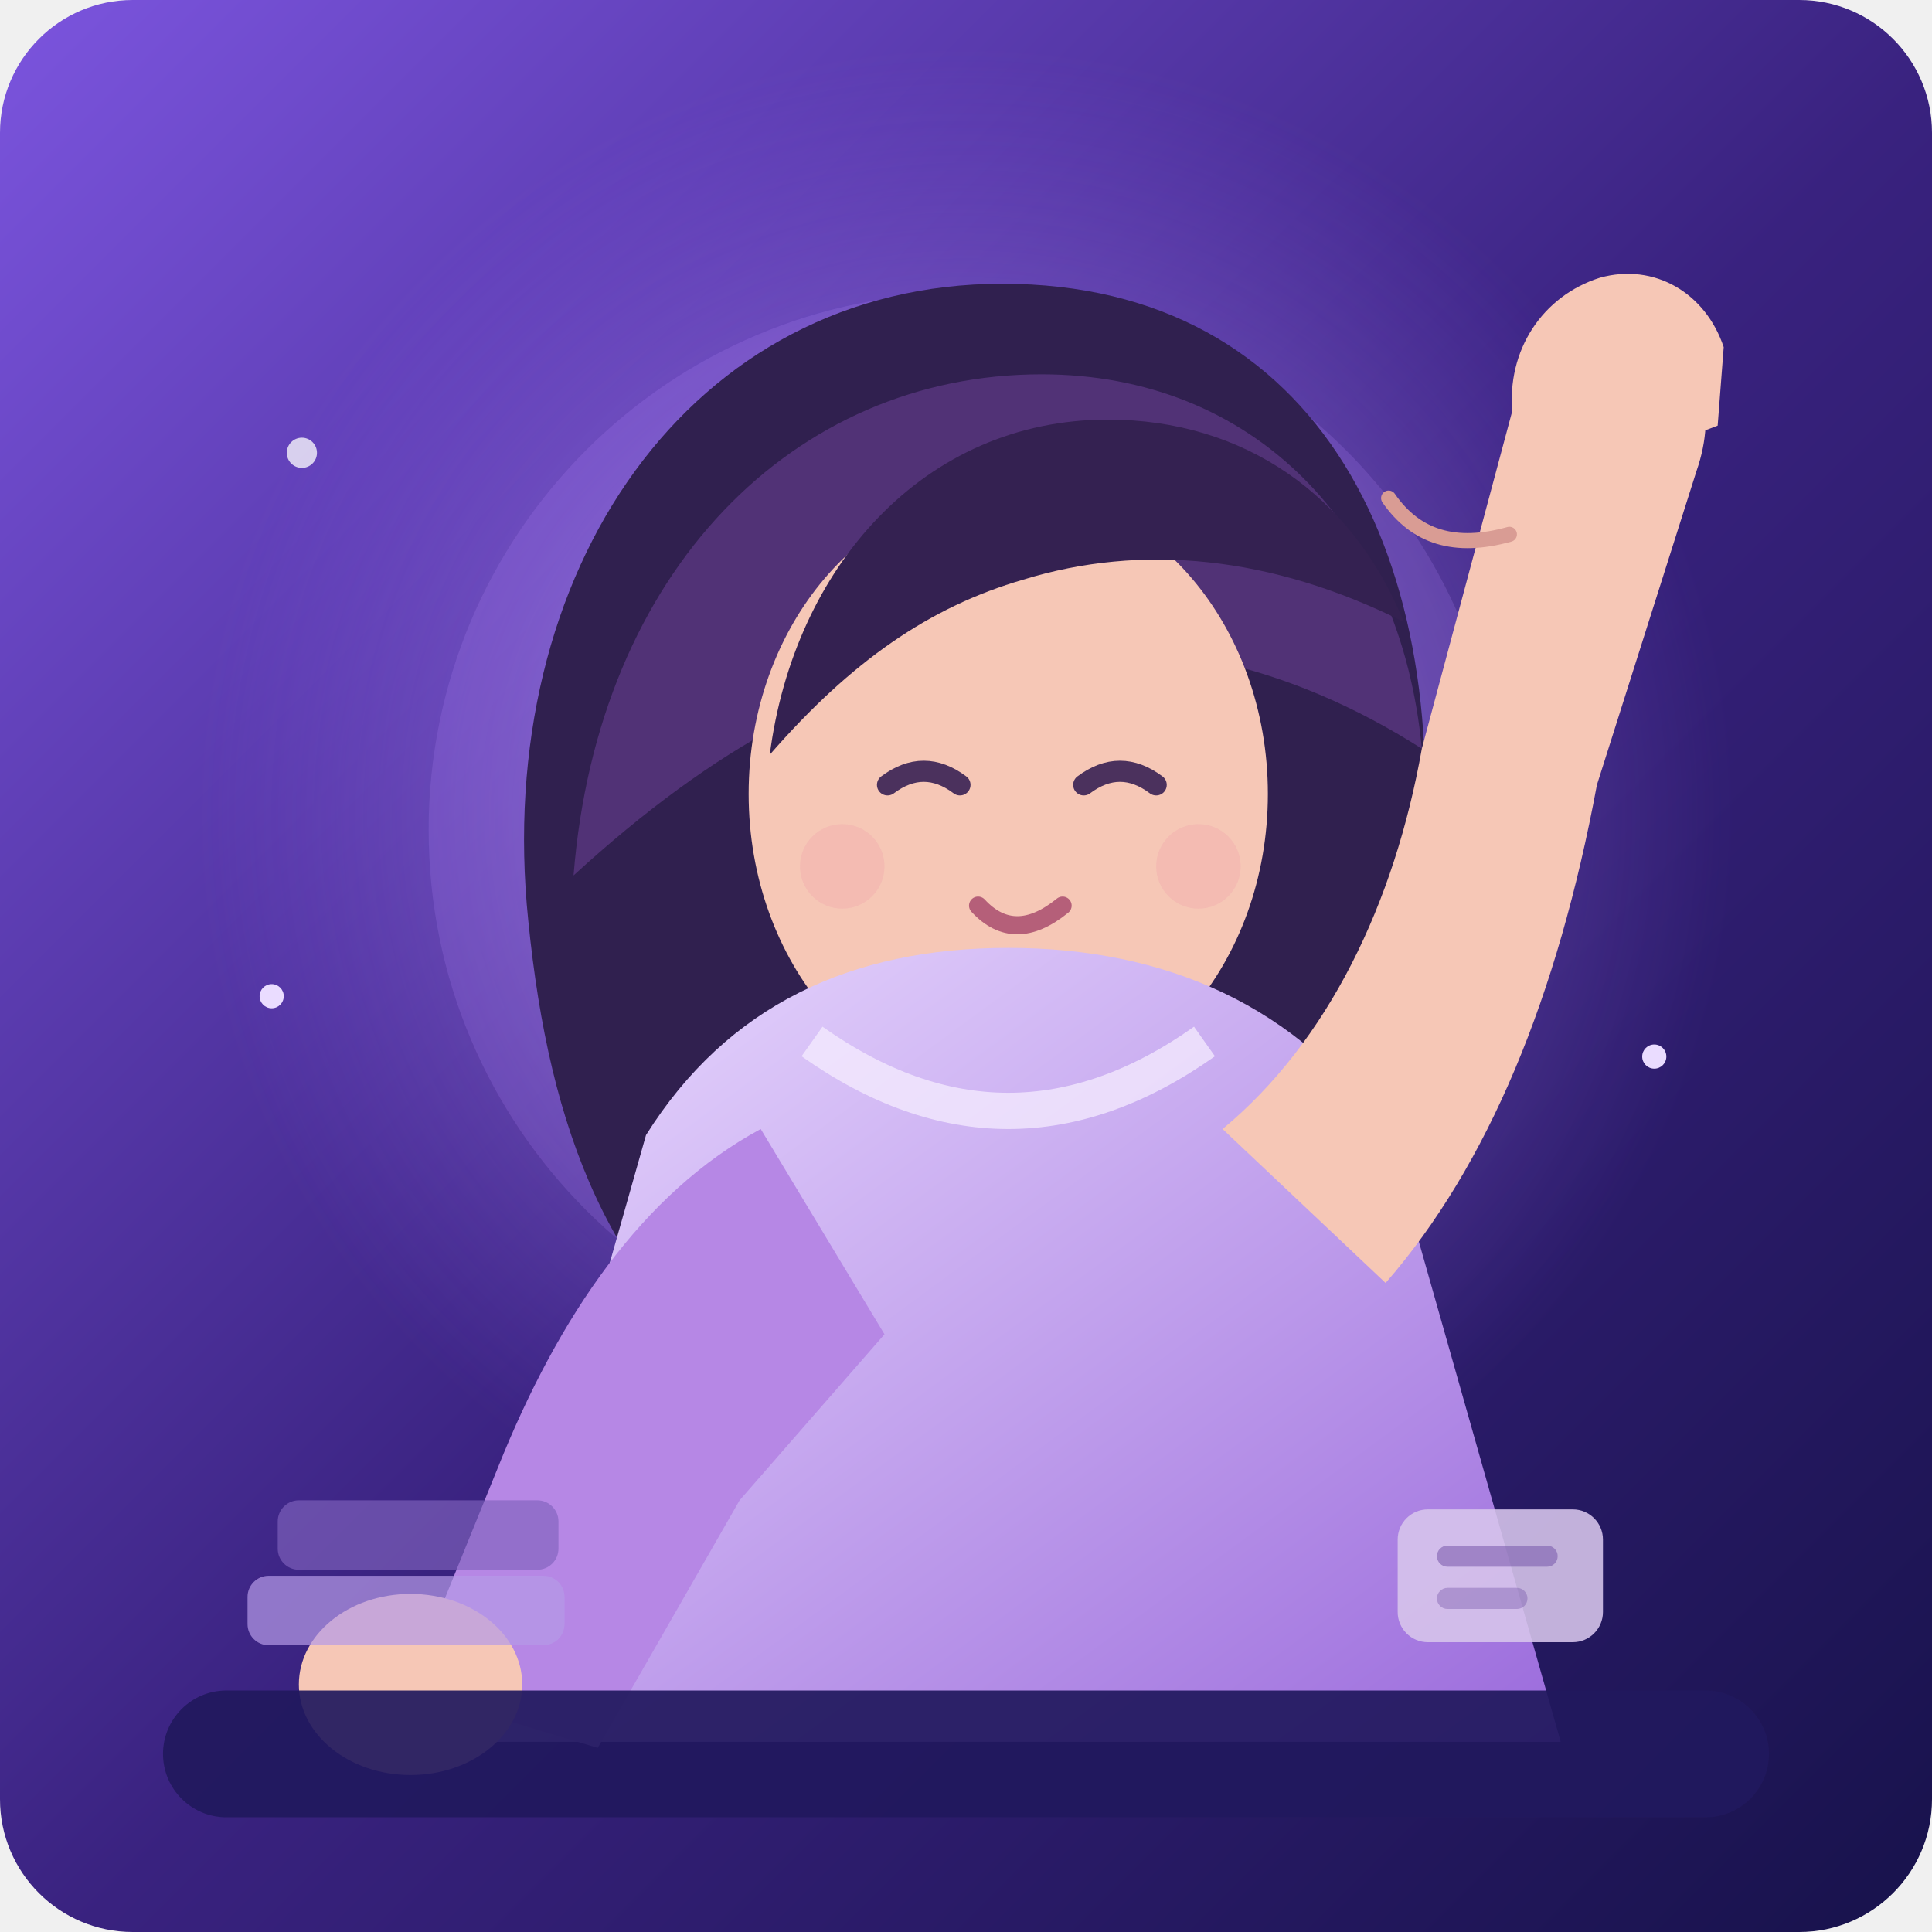
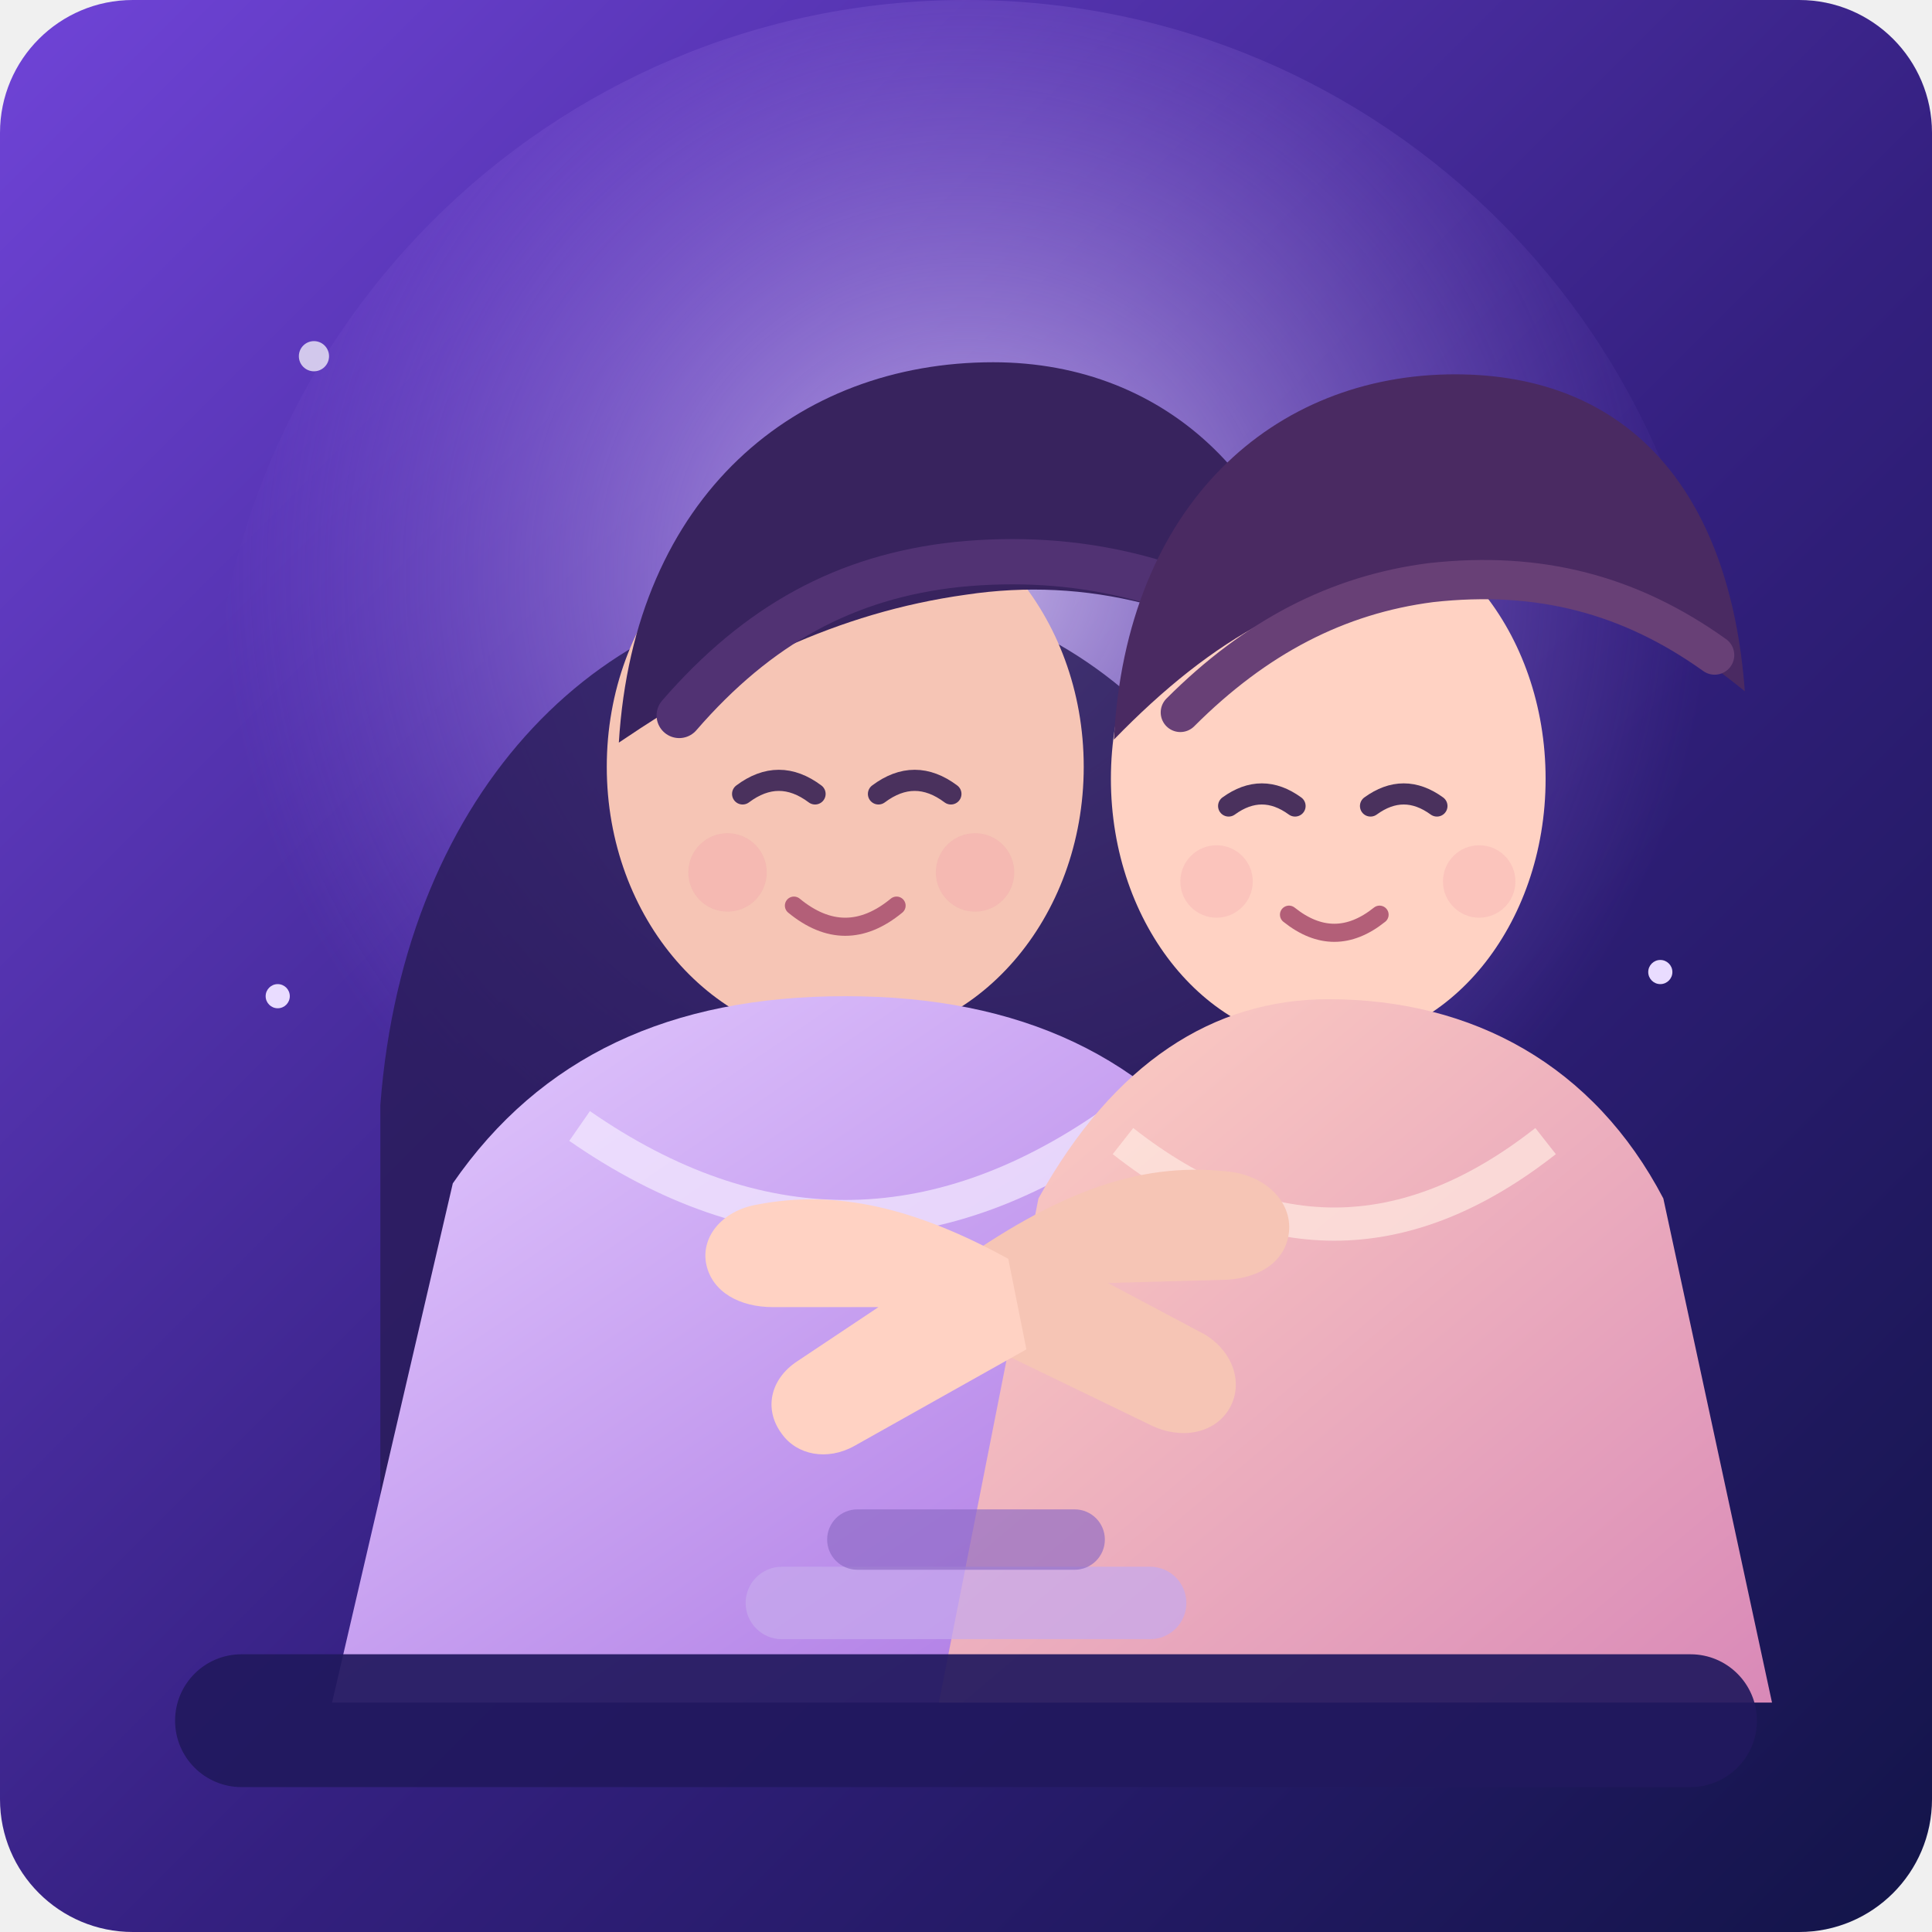
<svg xmlns="http://www.w3.org/2000/svg" viewBox="0 0 640 640" role="img" aria-label="심리테스트 결과 일러스트">
  <defs>
    <linearGradient id="bg" x1="0" y1="0" x2="1" y2="1">
-       <stop stop-color="#7c55df" />
-       <stop offset=".52" stop-color="#39227f" />
-       <stop offset="1" stop-color="#17124b" />
+       <stop stop-color="#7044d8" />
+       <stop offset=".55" stop-color="#342080" />
+       <stop offset="1" stop-color="#121448" />
    </linearGradient>
-     <radialGradient id="glow">
-       <stop stop-color="#e7d5ff" stop-opacity=".85" />
-       <stop offset="1" stop-color="#a26cff" stop-opacity="0" />
+     <radialGradient id="glow" cx="50%" cy="38%">
+       <stop stop-color="#eadbff" stop-opacity=".75" />
+       <stop offset="1" stop-color="#9d70ee" stop-opacity="0" />
    </radialGradient>
-     <linearGradient id="shirt" x1="0" y1="0" x2="1" y2="1">
-       <stop stop-color="#eadbff" />
-       <stop offset="1" stop-color="#9b6bdc" />
+     <linearGradient id="left" x1="0" y1="0" x2="1" y2="1">
+       <stop stop-color="#e4ccff" />
+       <stop offset="1" stop-color="#a66ee0" />
+     </linearGradient>
+     <linearGradient id="right" x1="0" y1="0" x2="1" y2="1">
+       <stop stop-color="#ffd2c3" />
+       <stop offset="1" stop-color="#d989b8" />
    </linearGradient>
  </defs>
  <rect width="640" height="640" rx="44" fill="url(#bg)" />
-   <circle cx="320" cy="270" r="255" fill="url(#glow)" opacity=".75" />
-   <circle cx="320" cy="275" r="178" fill="#b98bff" opacity=".18" />
-   <circle cx="100" cy="150" r="5" fill="#fff" opacity=".75" />
-   <circle cx="535" cy="175" r="7" fill="#fff" opacity=".6" />
-   <circle cx="90" cy="330" r="4" fill="#eadcff" />
-   <circle cx="548" cy="350" r="4" fill="#eadcff" />
-   <path d="M175 305c-12-116 54-211 157-211 105 0 151 91 138 205-8 72-43 133-102 164H253c-51-36-71-88-78-158z" fill="#30204f" />
-   <path d="M190 290c8-101 73-166 155-166 70 0 119 50 126 124-44-28-91-39-143-31-48 7-91 30-138 73z" fill="#513276" />
-   <ellipse cx="334" cy="263" rx="86" ry="101" fill="#f6c7b6" />
-   <path d="M255 250c8-62 51-111 112-111 45 0 81 25 98 67-44-22-87-26-126-14-31 9-57 27-84 58z" fill="#342151" />
-   <path d="M294 260q12-9 24 0M359 260q12-9 24 0" fill="none" stroke="#4b315d" stroke-width="7" stroke-linecap="round" />
-   <path d="M324 300q12 13 28 0" fill="none" stroke="#b55f79" stroke-width="6" stroke-linecap="round" />
-   <circle cx="279" cy="287" r="14" fill="#ee9aa9" opacity=".28" />
-   <circle cx="397" cy="287" r="14" fill="#ee9aa9" opacity=".28" />
-   <path d="M214 376c27-43 68-62 120-62s96 19 126 62l57 201H157z" fill="url(#shirt)" />
-   <path d="M269 345q65 46 130 0" fill="none" stroke="#f7efff" stroke-width="12" opacity=".72" />
-   <path d="M252 374c-39 21-67 62-87 112l-30 74 63 19 47-82 48-55z" fill="#b687e5" />
-   <ellipse cx="136" cy="558" rx="37" ry="30" fill="#f6c7b6" />
-   <path d="M405 374c35-29 57-75 66-126l30-112c7-25 28-38 46-29 17 9 22 29 15 49l-33 104c-13 70-36 126-70 165z" fill="#f6c7b6" />
-   <path d="M501 137c-2-21 10-39 29-45 18-5 35 5 41 23l-2 26-29 11-18-13z" fill="#f6c7b6" />
-   <path d="M500 177c-18 5-31 1-40-12" fill="none" stroke="#d99c94" stroke-width="5" stroke-linecap="round" />
-   <rect x="54" y="560" width="532" height="42" rx="21" fill="#21185d" opacity=".92" />
-   <rect x="82" y="522" width="105" height="23" rx="7" fill="#b59ae7" opacity=".7" />
-   <rect x="92" y="497" width="93" height="23" rx="7" fill="#8062bd" opacity=".65" />
-   <rect x="463" y="500" width="68" height="44" rx="10" fill="#d7c5ec" opacity=".88" />
-   <rect x="476" y="512" width="40" height="7" rx="3.5" fill="#7655a9" opacity=".55" />
-   <rect x="476" y="526" width="30" height="7" rx="3.5" fill="#7655a9" opacity=".4" />
+   <circle cx="320" cy="250" r="250" fill="url(#glow)" />
+   <circle cx="104" cy="118" r="5" fill="#fff" opacity=".72" />
+   <circle cx="526" cy="148" r="6" fill="#fff" opacity=".62" />
+   <circle cx="92" cy="330" r="4" fill="#e9dcff" />
+   <circle cx="550" cy="322" r="4" fill="#e9dcff" />
+   <path d="M126 366c8-105 75-171 155-171s147 66 155 171v164H126z" fill="#281b58" opacity=".82" />
+   <ellipse cx="280" cy="254" rx="79" ry="91" fill="#f6c5b5" />
+   <path d="M205 246c5-82 59-126 124-126 58 0 101 41 108 106-39-25-77-35-117-29-43 6-78 24-115 49z" fill="#38235e" />
+   <path d="M225 237c26-30 55-46 92-50 40-4 75 5 108 25" fill="none" stroke="#513273" stroke-width="15" stroke-linecap="round" />
+   <path d="M246 263q12-9 24 0M291 263q12-9 24 0" fill="none" stroke="#4a315d" stroke-width="7" stroke-linecap="round" />
+   <path d="M263 300q17 14 34 0" fill="none" stroke="#b35f78" stroke-width="6" stroke-linecap="round" />
+   <circle cx="241" cy="289" r="13" fill="#ef9aa8" opacity=".28" />
+   <circle cx="323" cy="289" r="13" fill="#ef9aa8" opacity=".28" />
+   <path d="M150 392c29-42 72-62 130-62s101 20 130 62l40 172H110z" fill="url(#left)" />
+   <path d="M192 373q88 61 176 0" fill="none" stroke="#f4eaff" stroke-width="12" opacity=".72" />
+   <ellipse cx="440" cy="258" rx="72" ry="88" fill="#ffd2c3" />
+   <path d="M369 245c4-78 53-121 113-121 57 0 91 38 96 105-33-27-67-40-104-38-40 2-72 20-105 54z" fill="#4a2a62" />
+   <path d="M391 236c25-25 52-39 83-43 36-4 66 4 94 24" fill="none" stroke="#684076" stroke-width="13" stroke-linecap="round" />
+   <path d="M407 267q11-8 22 0M454 267q11-8 22 0" fill="none" stroke="#4a315d" stroke-width="7" stroke-linecap="round" />
+   <path d="M427 303q15 12 30 0" fill="none" stroke="#b35f78" stroke-width="6" stroke-linecap="round" />
+   <circle cx="403" cy="292" r="12" fill="#ef9aa8" opacity=".25" />
+   <circle cx="490" cy="292" r="12" fill="#ef9aa8" opacity=".25" />
+   <path d="M344 397c25-45 58-66 96-66 48 0 88 22 111 66l36 167H311z" fill="url(#right)" />
+   <path d="M372 378q70 55 140 0" fill="none" stroke="#ffe9e1" stroke-width="11" opacity=".72" />
+   <path d="M315 420c35-25 62-35 91-32 13 1 22 10 21 20-1 10-10 16-23 16l-37 1 32 17c10 6 13 17 8 25-5 8-16 10-26 5l-62-30z" fill="#f6c5b5" />
+   <path d="M334 417c-31-17-57-23-83-18-12 2-19 11-17 20 2 9 11 14 22 14l35 0-27 18c-9 6-11 16-5 24 5 7 15 9 24 4l57-32z" fill="#ffd2c3" />
+   <rect x="58" y="548" width="524" height="44" rx="22" fill="#21185d" opacity=".92" />
+   <rect x="247" y="519" width="146" height="24" rx="12" fill="#c6a9ed" opacity=".72" />
+   <rect x="274" y="500" width="92" height="20" rx="10" fill="#8c69c5" opacity=".65" />
</svg>
